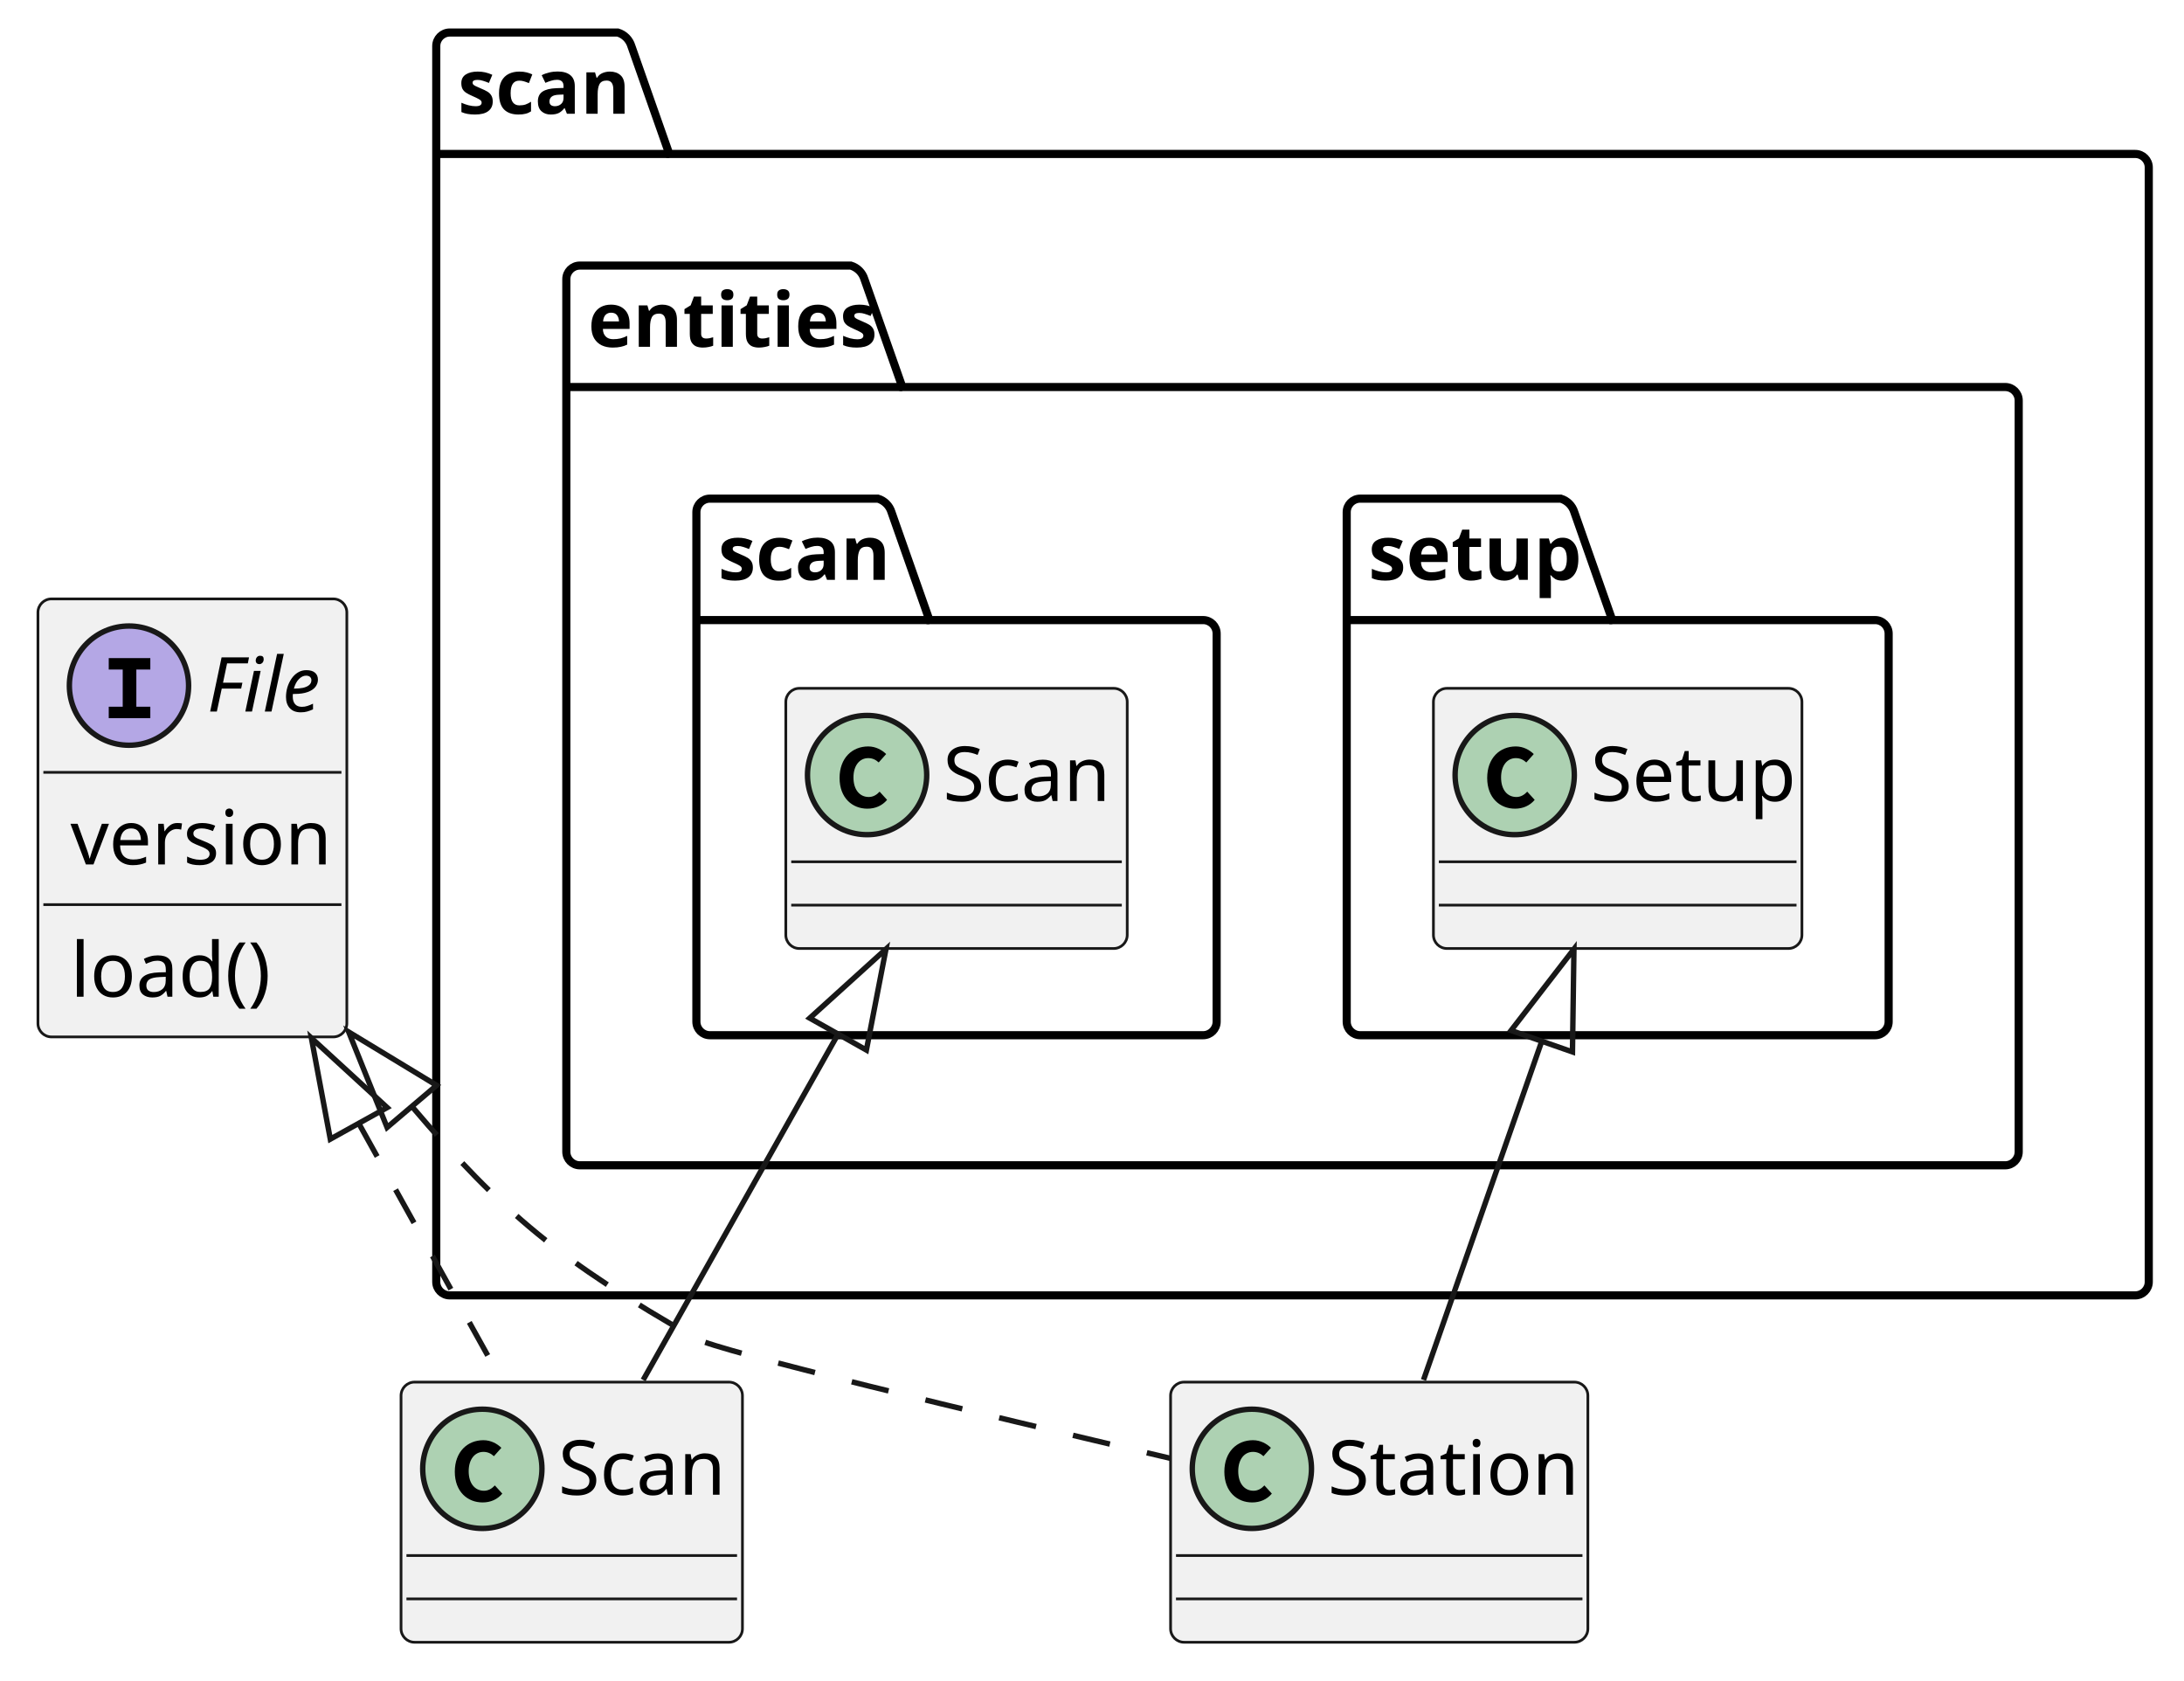
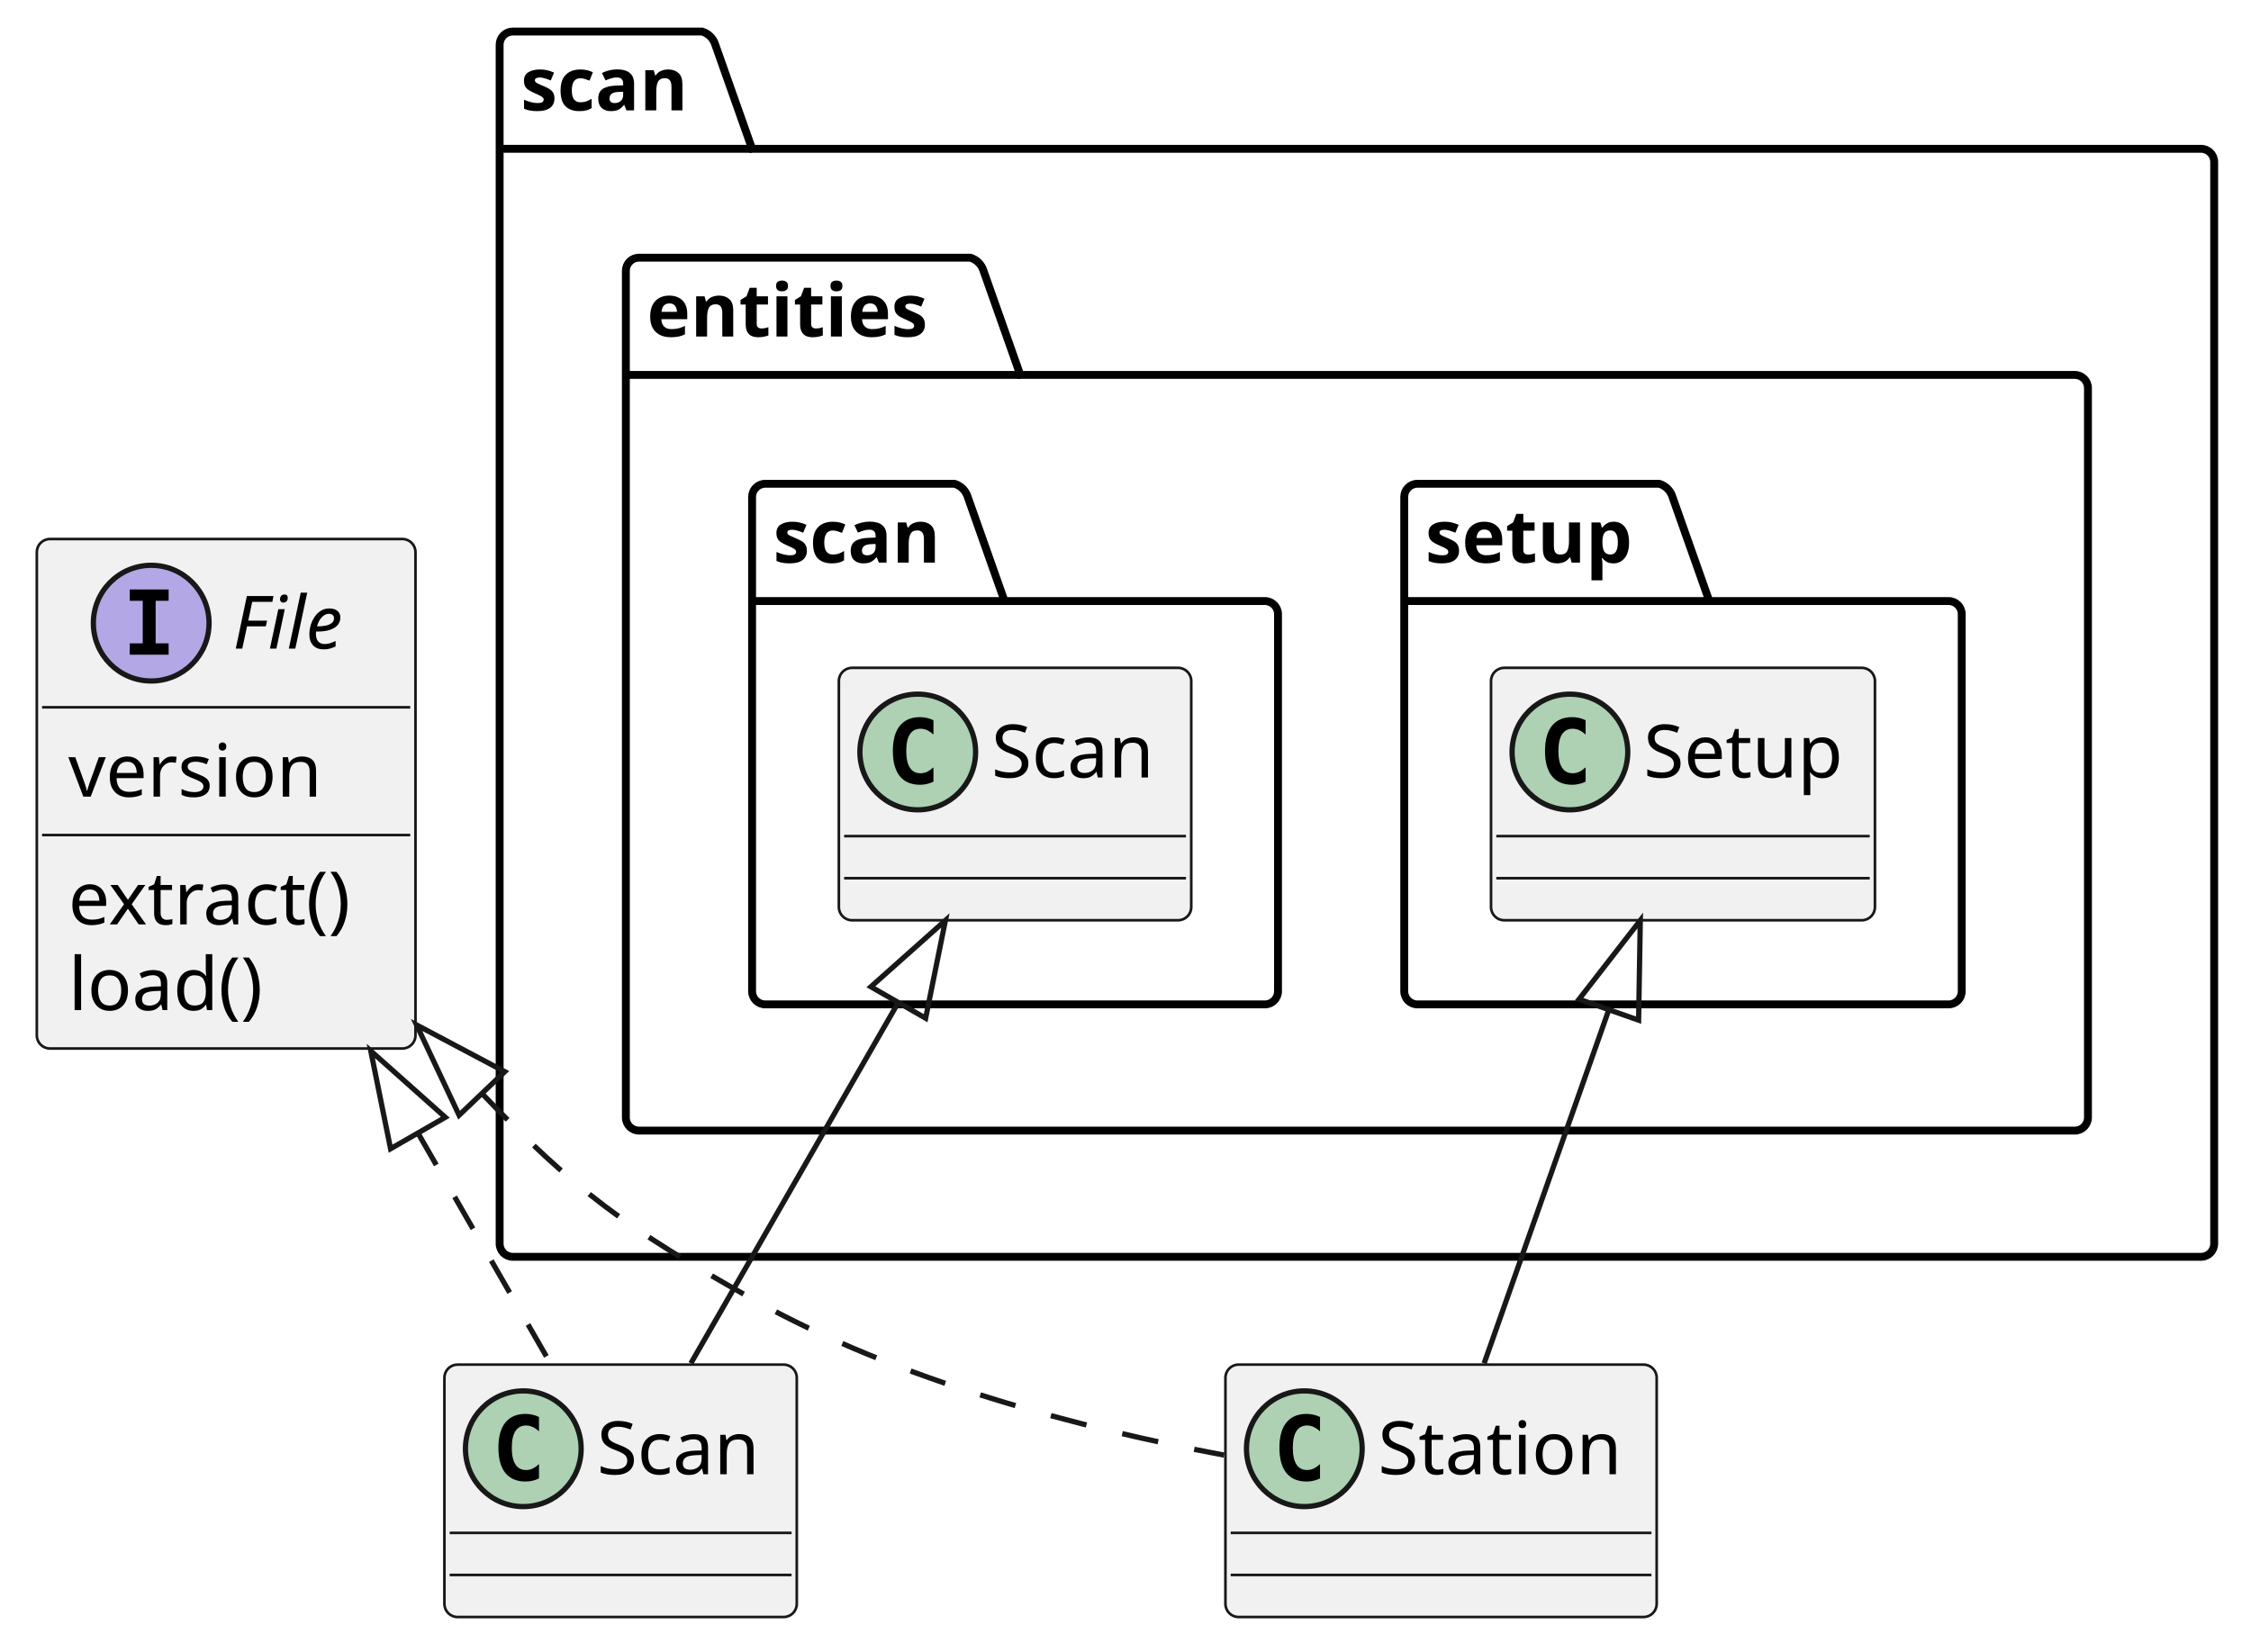
- <svg xmlns="http://www.w3.org/2000/svg" contentStyleType="text/css" height="310px" preserveAspectRatio="none" style="width:403px;height:310px;background:#FFFFFF;" version="1.1" viewBox="0 0 403 310" width="403px" zoomAndPan="magnify">
+ <svg xmlns="http://www.w3.org/2000/svg" contentStyleType="text/css" height="314px" preserveAspectRatio="none" style="width:428px;height:314px;background:#FFFFFF;" version="1.1" viewBox="0 0 428 314" width="428px" zoomAndPan="magnify">
  <defs />
  <g>
    <g id="cluster_scan">
-       <path d="M83,6 L114,6 A3.75,3.75 0 0 1 116.5,8.5 L123.5,28.406 L394,28.406 A2.5,2.5 0 0 1 396.5,30.906 L396.5,236.5 A2.5,2.5 0 0 1 394,239 L83,239 A2.5,2.5 0 0 1 80.5,236.5 L80.5,8.5 A2.5,2.5 0 0 1 83,6 " fill="none" style="stroke:#000000;stroke-width:1.5;" />
-       <line style="stroke:#000000;stroke-width:1.5;" x1="80.5" x2="123.5" y1="28.406" y2="28.406" />
-       <text fill="#000000" font-family="sans-serif" font-size="14" font-weight="bold" lengthAdjust="spacing" textLength="30" x="84.5" y="20.988">scan</text>
+       <path d="M97.5,6 L133.5,6 A3.75,3.75 0 0 1 136,8.5 L143,28.297 L418.5,28.297 A2.5,2.5 0 0 1 421,30.797 L421,236.5 A2.5,2.5 0 0 1 418.5,239 L97.5,239 A2.5,2.5 0 0 1 95,236.5 L95,8.5 A2.5,2.5 0 0 1 97.5,6 " fill="none" style="stroke:#000000;stroke-width:1.5;" />
+       <line style="stroke:#000000;stroke-width:1.5;" x1="95" x2="143" y1="28.297" y2="28.297" />
+       <text fill="#000000" font-family="sans-serif" font-size="14" font-weight="bold" lengthAdjust="spacing" textLength="35" x="99" y="20.995">scan</text>
    </g>
    <g id="cluster_entities">
-       <path d="M107,49 L157,49 A3.75,3.75 0 0 1 159.5,51.5 L166.5,71.406 L370,71.406 A2.5,2.5 0 0 1 372.5,73.906 L372.5,212.5 A2.5,2.5 0 0 1 370,215 L107,215 A2.5,2.5 0 0 1 104.5,212.5 L104.5,51.5 A2.5,2.5 0 0 1 107,49 " fill="none" style="stroke:#000000;stroke-width:1.5;" />
-       <line style="stroke:#000000;stroke-width:1.5;" x1="104.5" x2="166.5" y1="71.406" y2="71.406" />
-       <text fill="#000000" font-family="sans-serif" font-size="14" font-weight="bold" lengthAdjust="spacing" textLength="49" x="108.5" y="63.988">entities</text>
+       <path d="M121.5,49 L184.5,49 A3.75,3.75 0 0 1 187,51.5 L194,71.297 L394.5,71.297 A2.5,2.5 0 0 1 397,73.797 L397,212.5 A2.5,2.5 0 0 1 394.5,215 L121.5,215 A2.5,2.5 0 0 1 119,212.5 L119,51.5 A2.5,2.5 0 0 1 121.5,49 " fill="none" style="stroke:#000000;stroke-width:1.5;" />
+       <line style="stroke:#000000;stroke-width:1.5;" x1="119" x2="194" y1="71.297" y2="71.297" />
+       <text fill="#000000" font-family="sans-serif" font-size="14" font-weight="bold" lengthAdjust="spacing" textLength="62" x="123" y="63.995">entities</text>
    </g>
    <g id="cluster_scan">
-       <path d="M131,92 L162,92 A3.75,3.75 0 0 1 164.5,94.5 L171.5,114.406 L222,114.406 A2.5,2.5 0 0 1 224.5,116.906 L224.5,188.5 A2.5,2.5 0 0 1 222,191 L131,191 A2.5,2.5 0 0 1 128.5,188.5 L128.5,94.5 A2.5,2.5 0 0 1 131,92 " fill="none" style="stroke:#000000;stroke-width:1.5;" />
-       <line style="stroke:#000000;stroke-width:1.5;" x1="128.5" x2="171.5" y1="114.406" y2="114.406" />
-       <text fill="#000000" font-family="sans-serif" font-size="14" font-weight="bold" lengthAdjust="spacing" textLength="30" x="132.5" y="106.988">scan</text>
+       <path d="M145.5,92 L181.5,92 A3.75,3.75 0 0 1 184,94.5 L191,114.297 L240.5,114.297 A2.5,2.5 0 0 1 243,116.797 L243,188.5 A2.5,2.5 0 0 1 240.5,191 L145.5,191 A2.5,2.5 0 0 1 143,188.5 L143,94.5 A2.5,2.5 0 0 1 145.5,92 " fill="none" style="stroke:#000000;stroke-width:1.5;" />
+       <line style="stroke:#000000;stroke-width:1.5;" x1="143" x2="191" y1="114.297" y2="114.297" />
+       <text fill="#000000" font-family="sans-serif" font-size="14" font-weight="bold" lengthAdjust="spacing" textLength="35" x="147" y="106.995">scan</text>
    </g>
    <g id="cluster_setup">
-       <path d="M251,92 L288,92 A3.75,3.75 0 0 1 290.5,94.5 L297.5,114.406 L346,114.406 A2.5,2.5 0 0 1 348.5,116.906 L348.5,188.5 A2.5,2.5 0 0 1 346,191 L251,191 A2.5,2.5 0 0 1 248.5,188.5 L248.5,94.5 A2.5,2.5 0 0 1 251,92 " fill="none" style="stroke:#000000;stroke-width:1.5;" />
-       <line style="stroke:#000000;stroke-width:1.5;" x1="248.5" x2="297.5" y1="114.406" y2="114.406" />
-       <text fill="#000000" font-family="sans-serif" font-size="14" font-weight="bold" lengthAdjust="spacing" textLength="36" x="252.5" y="106.988">setup</text>
+       <path d="M269.5,92 L315.5,92 A3.75,3.75 0 0 1 318,94.5 L325,114.297 L370.5,114.297 A2.5,2.5 0 0 1 373,116.797 L373,188.5 A2.5,2.5 0 0 1 370.5,191 L269.5,191 A2.5,2.5 0 0 1 267,188.5 L267,94.5 A2.5,2.5 0 0 1 269.5,92 " fill="none" style="stroke:#000000;stroke-width:1.5;" />
+       <line style="stroke:#000000;stroke-width:1.5;" x1="267" x2="325" y1="114.297" y2="114.297" />
+       <text fill="#000000" font-family="sans-serif" font-size="14" font-weight="bold" lengthAdjust="spacing" textLength="45" x="271" y="106.995">setup</text>
    </g>
    <g id="elem_Scan">
-       <rect fill="#F1F1F1" height="48" id="Scan" rx="2.5" ry="2.5" style="stroke:#181818;stroke-width:0.5;" width="63" x="145" y="127" />
-       <ellipse cx="160" cy="143" fill="#ADD1B2" rx="11" ry="11" style="stroke:#181818;stroke-width:1.0;" />
-       <path d="M160.047,149.203 C161.547,149.203 162.781,148.641 163.688,147.578 L162.312,146.062 C161.766,146.656 161.109,147.047 160.312,147.047 C158.641,147.047 157.484,145.719 157.484,143.438 C157.484,141.219 158.641,139.875 160.203,139.875 C161.016,139.875 161.609,140.188 162.141,140.672 L163.516,139.125 C162.766,138.391 161.609,137.719 160.203,137.719 C157.25,137.719 154.922,139.859 154.922,143.531 C154.922,147.25 157.297,149.203 160.047,149.203 Z " fill="#000000" />
-       <text fill="#000000" font-family="sans-serif" font-size="14" lengthAdjust="spacing" textLength="31" x="174" y="147.785">Scan</text>
-       <line style="stroke:#181818;stroke-width:0.5;" x1="146" x2="207" y1="159" y2="159" />
-       <line style="stroke:#181818;stroke-width:0.5;" x1="146" x2="207" y1="167" y2="167" />
+       <rect fill="#F1F1F1" height="48" id="Scan" rx="2.5" ry="2.5" style="stroke:#181818;stroke-width:0.5;" width="67" x="159.5" y="127" />
+       <ellipse cx="174.5" cy="143" fill="#ADD1B2" rx="11" ry="11" style="stroke:#181818;stroke-width:1.0;" />
+       <path d="M177.484,148.641 Q176.906,148.938 176.266,149.078 Q175.625,149.234 174.922,149.234 Q172.406,149.234 171.078,147.594 Q169.766,145.938 169.766,142.812 Q169.766,139.672 171.078,138.031 Q172.406,136.375 174.922,136.375 Q175.625,136.375 176.266,136.531 Q176.922,136.672 177.484,136.969 L177.484,139.688 Q176.844,139.109 176.25,138.844 Q175.656,138.578 175.031,138.578 Q173.688,138.578 173,139.641 Q172.312,140.703 172.312,142.812 Q172.312,144.906 173,145.984 Q173.688,147.047 175.031,147.047 Q175.656,147.047 176.25,146.781 Q176.844,146.5 177.484,145.922 L177.484,148.641 Z " fill="#000000" />
+       <text fill="#000000" font-family="sans-serif" font-size="14" lengthAdjust="spacing" textLength="35" x="188.5" y="147.847">Scan</text>
+       <line style="stroke:#181818;stroke-width:0.5;" x1="160.5" x2="225.5" y1="159" y2="159" />
+       <line style="stroke:#181818;stroke-width:0.5;" x1="160.5" x2="225.5" y1="167" y2="167" />
    </g>
    <g id="elem_Setup">
-       <rect fill="#F1F1F1" height="48" id="Setup" rx="2.5" ry="2.5" style="stroke:#181818;stroke-width:0.5;" width="68" x="264.5" y="127" />
-       <ellipse cx="279.5" cy="143" fill="#ADD1B2" rx="11" ry="11" style="stroke:#181818;stroke-width:1.0;" />
-       <path d="M279.547,149.203 C281.047,149.203 282.281,148.641 283.188,147.578 L281.812,146.062 C281.266,146.656 280.609,147.047 279.812,147.047 C278.141,147.047 276.984,145.719 276.984,143.438 C276.984,141.219 278.141,139.875 279.703,139.875 C280.516,139.875 281.109,140.188 281.641,140.672 L283.016,139.125 C282.266,138.391 281.109,137.719 279.703,137.719 C276.75,137.719 274.422,139.859 274.422,143.531 C274.422,147.25 276.797,149.203 279.547,149.203 Z " fill="#000000" />
-       <text fill="#000000" font-family="sans-serif" font-size="14" lengthAdjust="spacing" textLength="36" x="293.5" y="147.785">Setup</text>
-       <line style="stroke:#181818;stroke-width:0.5;" x1="265.5" x2="331.5" y1="159" y2="159" />
-       <line style="stroke:#181818;stroke-width:0.5;" x1="265.5" x2="331.5" y1="167" y2="167" />
+       <rect fill="#F1F1F1" height="48" id="Setup" rx="2.5" ry="2.5" style="stroke:#181818;stroke-width:0.5;" width="73" x="283.5" y="127" />
+       <ellipse cx="298.5" cy="143" fill="#ADD1B2" rx="11" ry="11" style="stroke:#181818;stroke-width:1.0;" />
+       <path d="M301.484,148.641 Q300.906,148.938 300.266,149.078 Q299.625,149.234 298.922,149.234 Q296.406,149.234 295.078,147.594 Q293.766,145.938 293.766,142.812 Q293.766,139.672 295.078,138.031 Q296.406,136.375 298.922,136.375 Q299.625,136.375 300.266,136.531 Q300.922,136.672 301.484,136.969 L301.484,139.688 Q300.844,139.109 300.25,138.844 Q299.656,138.578 299.031,138.578 Q297.688,138.578 297,139.641 Q296.312,140.703 296.312,142.812 Q296.312,144.906 297,145.984 Q297.688,147.047 299.031,147.047 Q299.656,147.047 300.25,146.781 Q300.844,146.5 301.484,145.922 L301.484,148.641 Z " fill="#000000" />
+       <text fill="#000000" font-family="sans-serif" font-size="14" lengthAdjust="spacing" textLength="41" x="312.5" y="147.847">Setup</text>
+       <line style="stroke:#181818;stroke-width:0.5;" x1="284.5" x2="355.5" y1="159" y2="159" />
+       <line style="stroke:#181818;stroke-width:0.5;" x1="284.5" x2="355.5" y1="167" y2="167" />
    </g>
    <g id="elem_File">
-       <rect codeLine="3" fill="#F1F1F1" height="80.812" id="File" rx="2.5" ry="2.5" style="stroke:#181818;stroke-width:0.5;" width="57" x="7" y="110.5" />
-       <ellipse cx="23.8" cy="126.5" fill="#B4A7E5" rx="11" ry="11" style="stroke:#181818;stroke-width:1.0;" />
-       <path d="M20.066,132.5 L27.738,132.5 L27.738,130.391 L25.159,130.391 L25.159,123.531 L27.738,123.531 L27.738,121.422 L20.066,121.422 L20.066,123.531 L22.644,123.531 L22.644,130.391 L20.066,130.391 L20.066,132.5 Z " fill="#000000" />
-       <text fill="#000000" font-family="sans-serif" font-size="14" font-style="italic" lengthAdjust="spacing" textLength="21" x="38.2" y="131.285">File</text>
-       <line style="stroke:#181818;stroke-width:0.5;" x1="8" x2="63" y1="142.5" y2="142.5" />
-       <text fill="#000000" font-family="sans-serif" font-size="14" lengthAdjust="spacing" textLength="45" x="13" y="159.488">version</text>
-       <line style="stroke:#181818;stroke-width:0.5;" x1="8" x2="63" y1="166.906" y2="166.906" />
-       <text fill="#000000" font-family="sans-serif" font-size="14" lengthAdjust="spacing" textLength="37" x="13" y="183.894">load()</text>
+       <rect codeLine="3" fill="#F1F1F1" height="96.891" id="File" rx="2.5" ry="2.5" style="stroke:#181818;stroke-width:0.5;" width="72" x="7" y="102.5" />
+       <ellipse cx="28.75" cy="118.5" fill="#B4A7E5" rx="11" ry="11" style="stroke:#181818;stroke-width:1.0;" />
+       <path d="M24.672,114.25 L24.672,112.094 L32.062,112.094 L32.062,114.25 L29.594,114.25 L29.594,122.344 L32.062,122.344 L32.062,124.5 L24.672,124.5 L24.672,122.344 L27.141,122.344 L27.141,114.25 L24.672,114.25 Z " fill="#000000" />
+       <text fill="#000000" font-family="sans-serif" font-size="14" font-style="italic" lengthAdjust="spacing" textLength="25" x="44.25" y="123.347">File</text>
+       <line style="stroke:#181818;stroke-width:0.5;" x1="8" x2="78" y1="134.5" y2="134.5" />
+       <text fill="#000000" font-family="sans-serif" font-size="14" lengthAdjust="spacing" textLength="52" x="13" y="151.495">version</text>
+       <line style="stroke:#181818;stroke-width:0.5;" x1="8" x2="78" y1="158.797" y2="158.797" />
+       <text fill="#000000" font-family="sans-serif" font-size="14" lengthAdjust="spacing" textLength="60" x="13" y="175.792">extract()</text>
+       <text fill="#000000" font-family="sans-serif" font-size="14" lengthAdjust="spacing" textLength="41" x="13" y="192.089">load()</text>
    </g>
    <g id="elem_Scan">
-       <rect codeLine="8" fill="#F1F1F1" height="48" id="Scan" rx="2.5" ry="2.5" style="stroke:#181818;stroke-width:0.5;" width="63" x="74" y="255" />
-       <ellipse cx="89" cy="271" fill="#ADD1B2" rx="11" ry="11" style="stroke:#181818;stroke-width:1.0;" />
-       <path d="M89.047,277.203 C90.547,277.203 91.781,276.641 92.688,275.578 L91.312,274.062 C90.766,274.656 90.109,275.047 89.312,275.047 C87.641,275.047 86.484,273.719 86.484,271.438 C86.484,269.219 87.641,267.875 89.203,267.875 C90.016,267.875 90.609,268.188 91.141,268.672 L92.516,267.125 C91.766,266.391 90.609,265.719 89.203,265.719 C86.25,265.719 83.922,267.859 83.922,271.531 C83.922,275.25 86.297,277.203 89.047,277.203 Z " fill="#000000" />
-       <text fill="#000000" font-family="sans-serif" font-size="14" lengthAdjust="spacing" textLength="31" x="103" y="275.785">Scan</text>
-       <line style="stroke:#181818;stroke-width:0.5;" x1="75" x2="136" y1="287" y2="287" />
-       <line style="stroke:#181818;stroke-width:0.5;" x1="75" x2="136" y1="295" y2="295" />
+       <rect codeLine="9" fill="#F1F1F1" height="48" id="Scan" rx="2.5" ry="2.5" style="stroke:#181818;stroke-width:0.5;" width="67" x="84.5" y="259.5" />
+       <ellipse cx="99.5" cy="275.5" fill="#ADD1B2" rx="11" ry="11" style="stroke:#181818;stroke-width:1.0;" />
+       <path d="M102.484,281.141 Q101.906,281.438 101.266,281.578 Q100.625,281.734 99.922,281.734 Q97.406,281.734 96.078,280.094 Q94.766,278.438 94.766,275.312 Q94.766,272.172 96.078,270.531 Q97.406,268.875 99.922,268.875 Q100.625,268.875 101.266,269.031 Q101.922,269.172 102.484,269.469 L102.484,272.188 Q101.844,271.609 101.25,271.344 Q100.656,271.078 100.031,271.078 Q98.688,271.078 98,272.141 Q97.312,273.203 97.312,275.312 Q97.312,277.406 98,278.484 Q98.688,279.547 100.031,279.547 Q100.656,279.547 101.25,279.281 Q101.844,279 102.484,278.422 L102.484,281.141 Z " fill="#000000" />
+       <text fill="#000000" font-family="sans-serif" font-size="14" lengthAdjust="spacing" textLength="35" x="113.5" y="280.347">Scan</text>
+       <line style="stroke:#181818;stroke-width:0.5;" x1="85.5" x2="150.5" y1="291.5" y2="291.5" />
+       <line style="stroke:#181818;stroke-width:0.5;" x1="85.5" x2="150.5" y1="299.5" y2="299.5" />
    </g>
    <g id="elem_Station">
-       <rect codeLine="11" fill="#F1F1F1" height="48" id="Station" rx="2.5" ry="2.5" style="stroke:#181818;stroke-width:0.5;" width="77" x="216" y="255" />
-       <ellipse cx="231" cy="271" fill="#ADD1B2" rx="11" ry="11" style="stroke:#181818;stroke-width:1.0;" />
-       <path d="M231.047,277.203 C232.547,277.203 233.781,276.641 234.688,275.578 L233.312,274.062 C232.766,274.656 232.109,275.047 231.312,275.047 C229.641,275.047 228.484,273.719 228.484,271.438 C228.484,269.219 229.641,267.875 231.203,267.875 C232.016,267.875 232.609,268.188 233.141,268.672 L234.516,267.125 C233.766,266.391 232.609,265.719 231.203,265.719 C228.25,265.719 225.922,267.859 225.922,271.531 C225.922,275.25 228.297,277.203 231.047,277.203 Z " fill="#000000" />
-       <text fill="#000000" font-family="sans-serif" font-size="14" lengthAdjust="spacing" textLength="45" x="245" y="275.785">Station</text>
-       <line style="stroke:#181818;stroke-width:0.5;" x1="217" x2="292" y1="287" y2="287" />
-       <line style="stroke:#181818;stroke-width:0.5;" x1="217" x2="292" y1="295" y2="295" />
+       <rect codeLine="12" fill="#F1F1F1" height="48" id="Station" rx="2.5" ry="2.5" style="stroke:#181818;stroke-width:0.5;" width="82" x="233" y="259.5" />
+       <ellipse cx="248" cy="275.5" fill="#ADD1B2" rx="11" ry="11" style="stroke:#181818;stroke-width:1.0;" />
+       <path d="M250.984,281.141 Q250.406,281.438 249.766,281.578 Q249.125,281.734 248.422,281.734 Q245.906,281.734 244.578,280.094 Q243.266,278.438 243.266,275.312 Q243.266,272.172 244.578,270.531 Q245.906,268.875 248.422,268.875 Q249.125,268.875 249.766,269.031 Q250.422,269.172 250.984,269.469 L250.984,272.188 Q250.344,271.609 249.75,271.344 Q249.156,271.078 248.531,271.078 Q247.188,271.078 246.5,272.141 Q245.812,273.203 245.812,275.312 Q245.812,277.406 246.5,278.484 Q247.188,279.547 248.531,279.547 Q249.156,279.547 249.75,279.281 Q250.344,279 250.984,278.422 L250.984,281.141 Z " fill="#000000" />
+       <text fill="#000000" font-family="sans-serif" font-size="14" lengthAdjust="spacing" textLength="50" x="262" y="280.347">Station</text>
+       <line style="stroke:#181818;stroke-width:0.5;" x1="234" x2="314" y1="291.5" y2="291.5" />
+       <line style="stroke:#181818;stroke-width:0.5;" x1="234" x2="314" y1="299.5" y2="299.5" />
    </g>
    <g id="link_Scan_Scan">
-       <path d="M154.643,190.792 C141.913,213.381 131.46,231.92 118.68,254.61 " fill="none" id="Scan-backto-Scan" style="stroke:#181818;stroke-width:1.0;" />
-       <polygon fill="none" points="163.48,175.11,149.416,187.846,159.87,193.737,163.48,175.11" style="stroke:#181818;stroke-width:1.0;" />
+       <path d="M170.794,190.638 C157.174,214.348 145.02,235.48 131.36,259.26 " fill="none" id="Scan-backto-Scan" style="stroke:#181818;stroke-width:1.0;" />
+       <polygon fill="none" points="179.76,175.03,165.591,187.649,175.997,193.627,179.76,175.03" style="stroke:#181818;stroke-width:1.0;" />
    </g>
    <g id="link_File_Scan">
-       <path d="M66.196,207.258 C77.736,228.048 82.76,237.07 92.59,254.76 " fill="none" id="File-backto-Scan" style="stroke:#181818;stroke-width:1.0;stroke-dasharray:7.0,7.0;" />
-       <polygon fill="none" points="57.46,191.52,60.95,210.17,71.442,204.346,57.46,191.52" style="stroke:#181818;stroke-width:1.0;" />
+       <path d="M79.465,215.458 C91.085,235.688 95.13,242.7 104.59,259.16 " fill="none" id="File-backto-Scan" style="stroke:#181818;stroke-width:1.0;stroke-dasharray:7.0,7.0;" />
+       <polygon fill="none" points="70.5,199.85,74.263,218.447,84.668,212.47,70.5,199.85" style="stroke:#181818;stroke-width:1.0;" />
    </g>
    <g id="link_Setup_Station">
-       <path d="M284.495,192.103 C276.605,214.693 270.59,231.92 262.67,254.61 " fill="none" id="Setup-backto-Station" style="stroke:#181818;stroke-width:1.0;" />
-       <polygon fill="none" points="290.43,175.11,278.83,190.125,290.159,194.082,290.43,175.11" style="stroke:#181818;stroke-width:1.0;" />
+       <path d="M305.901,192.008 C297.551,215.718 290.58,235.48 282.19,259.26 " fill="none" id="Setup-backto-Station" style="stroke:#181818;stroke-width:1.0;" />
+       <polygon fill="none" points="311.88,175.03,300.241,190.015,311.56,194.001,311.88,175.03" style="stroke:#181818;stroke-width:1.0;" />
    </g>
    <g id="link_File_Station">
-       <path d="M76,204.132 C92.7,223.802 103.64,232.81 128.5,247 C132.4,249.23 180.35,260.71 215.95,269.06 " fill="none" id="File-backto-Station" style="stroke:#181818;stroke-width:1.0;stroke-dasharray:7.0,7.0;" />
-       <polygon fill="none" points="64.35,190.41,71.426,208.015,80.574,200.248,64.35,190.41" style="stroke:#181818;stroke-width:1.0;" />
+       <path d="M91.634,207.935 C109.194,226.345 119.2,233.62 143,247 C170.83,262.65 205.9,271.68 232.75,276.71 " fill="none" id="File-backto-Station" style="stroke:#181818;stroke-width:1.0;stroke-dasharray:7.0,7.0;" />
+       <polygon fill="none" points="79.21,194.91,87.292,212.076,95.975,203.794,79.21,194.91" style="stroke:#181818;stroke-width:1.0;" />
    </g>
  </g>
</svg>
